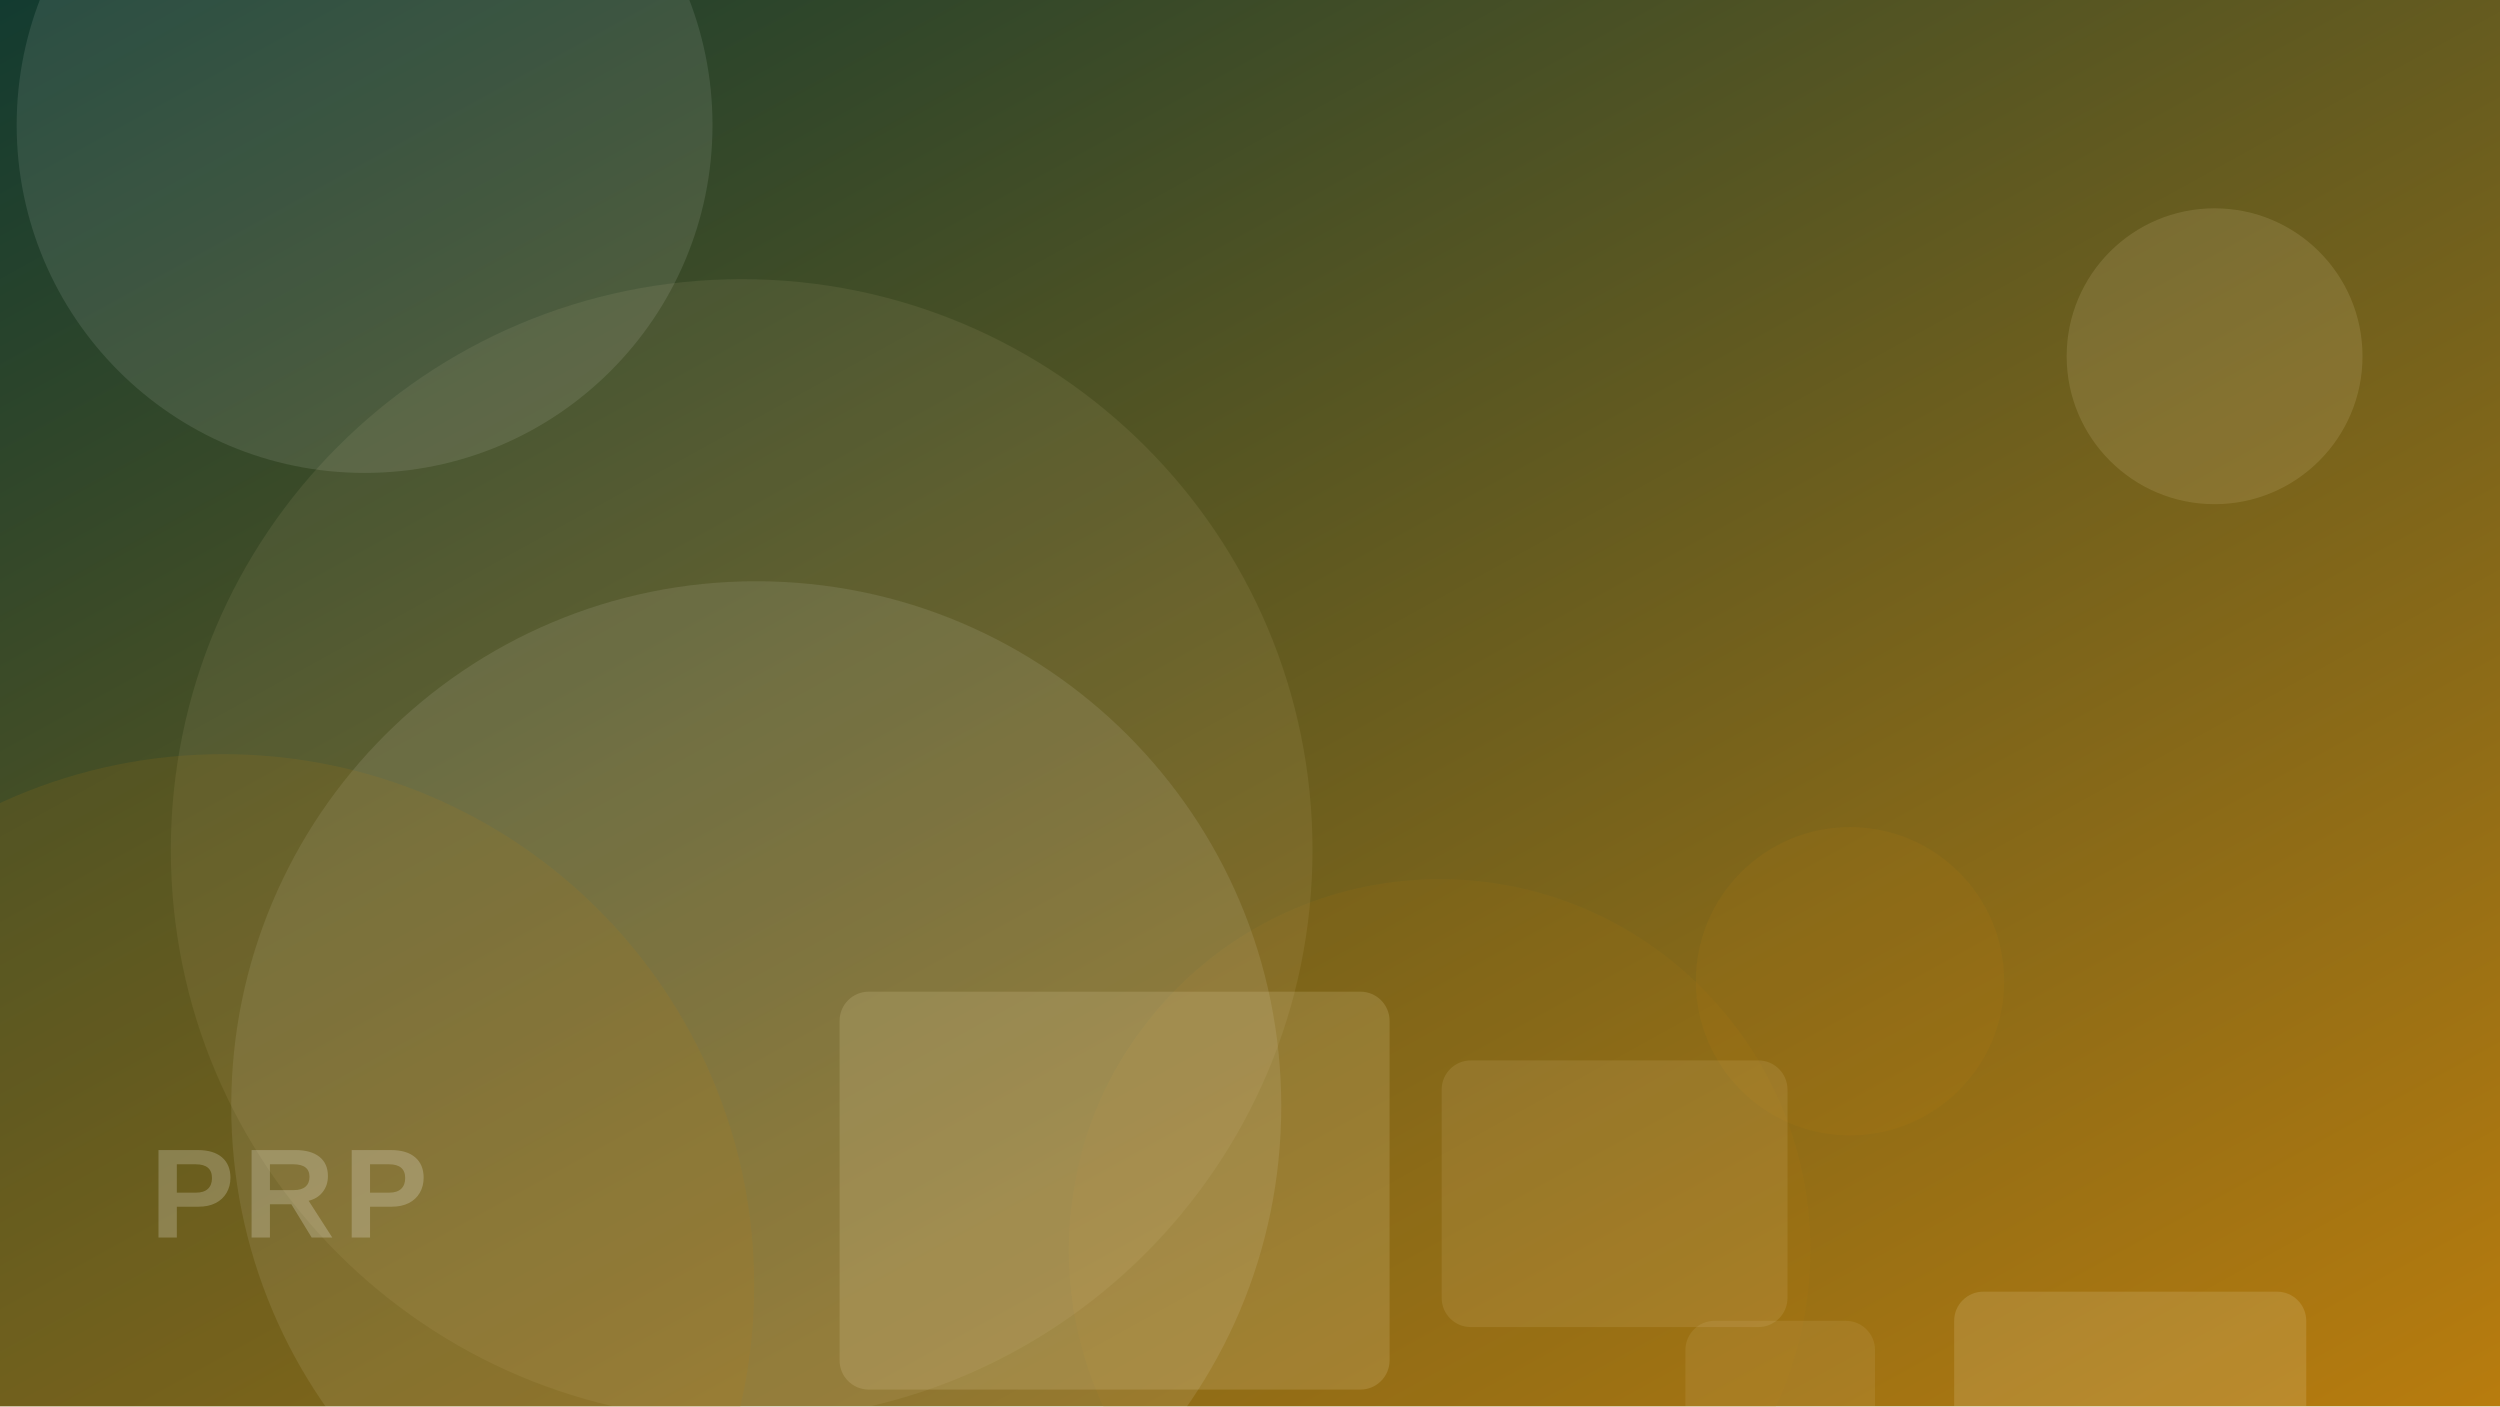
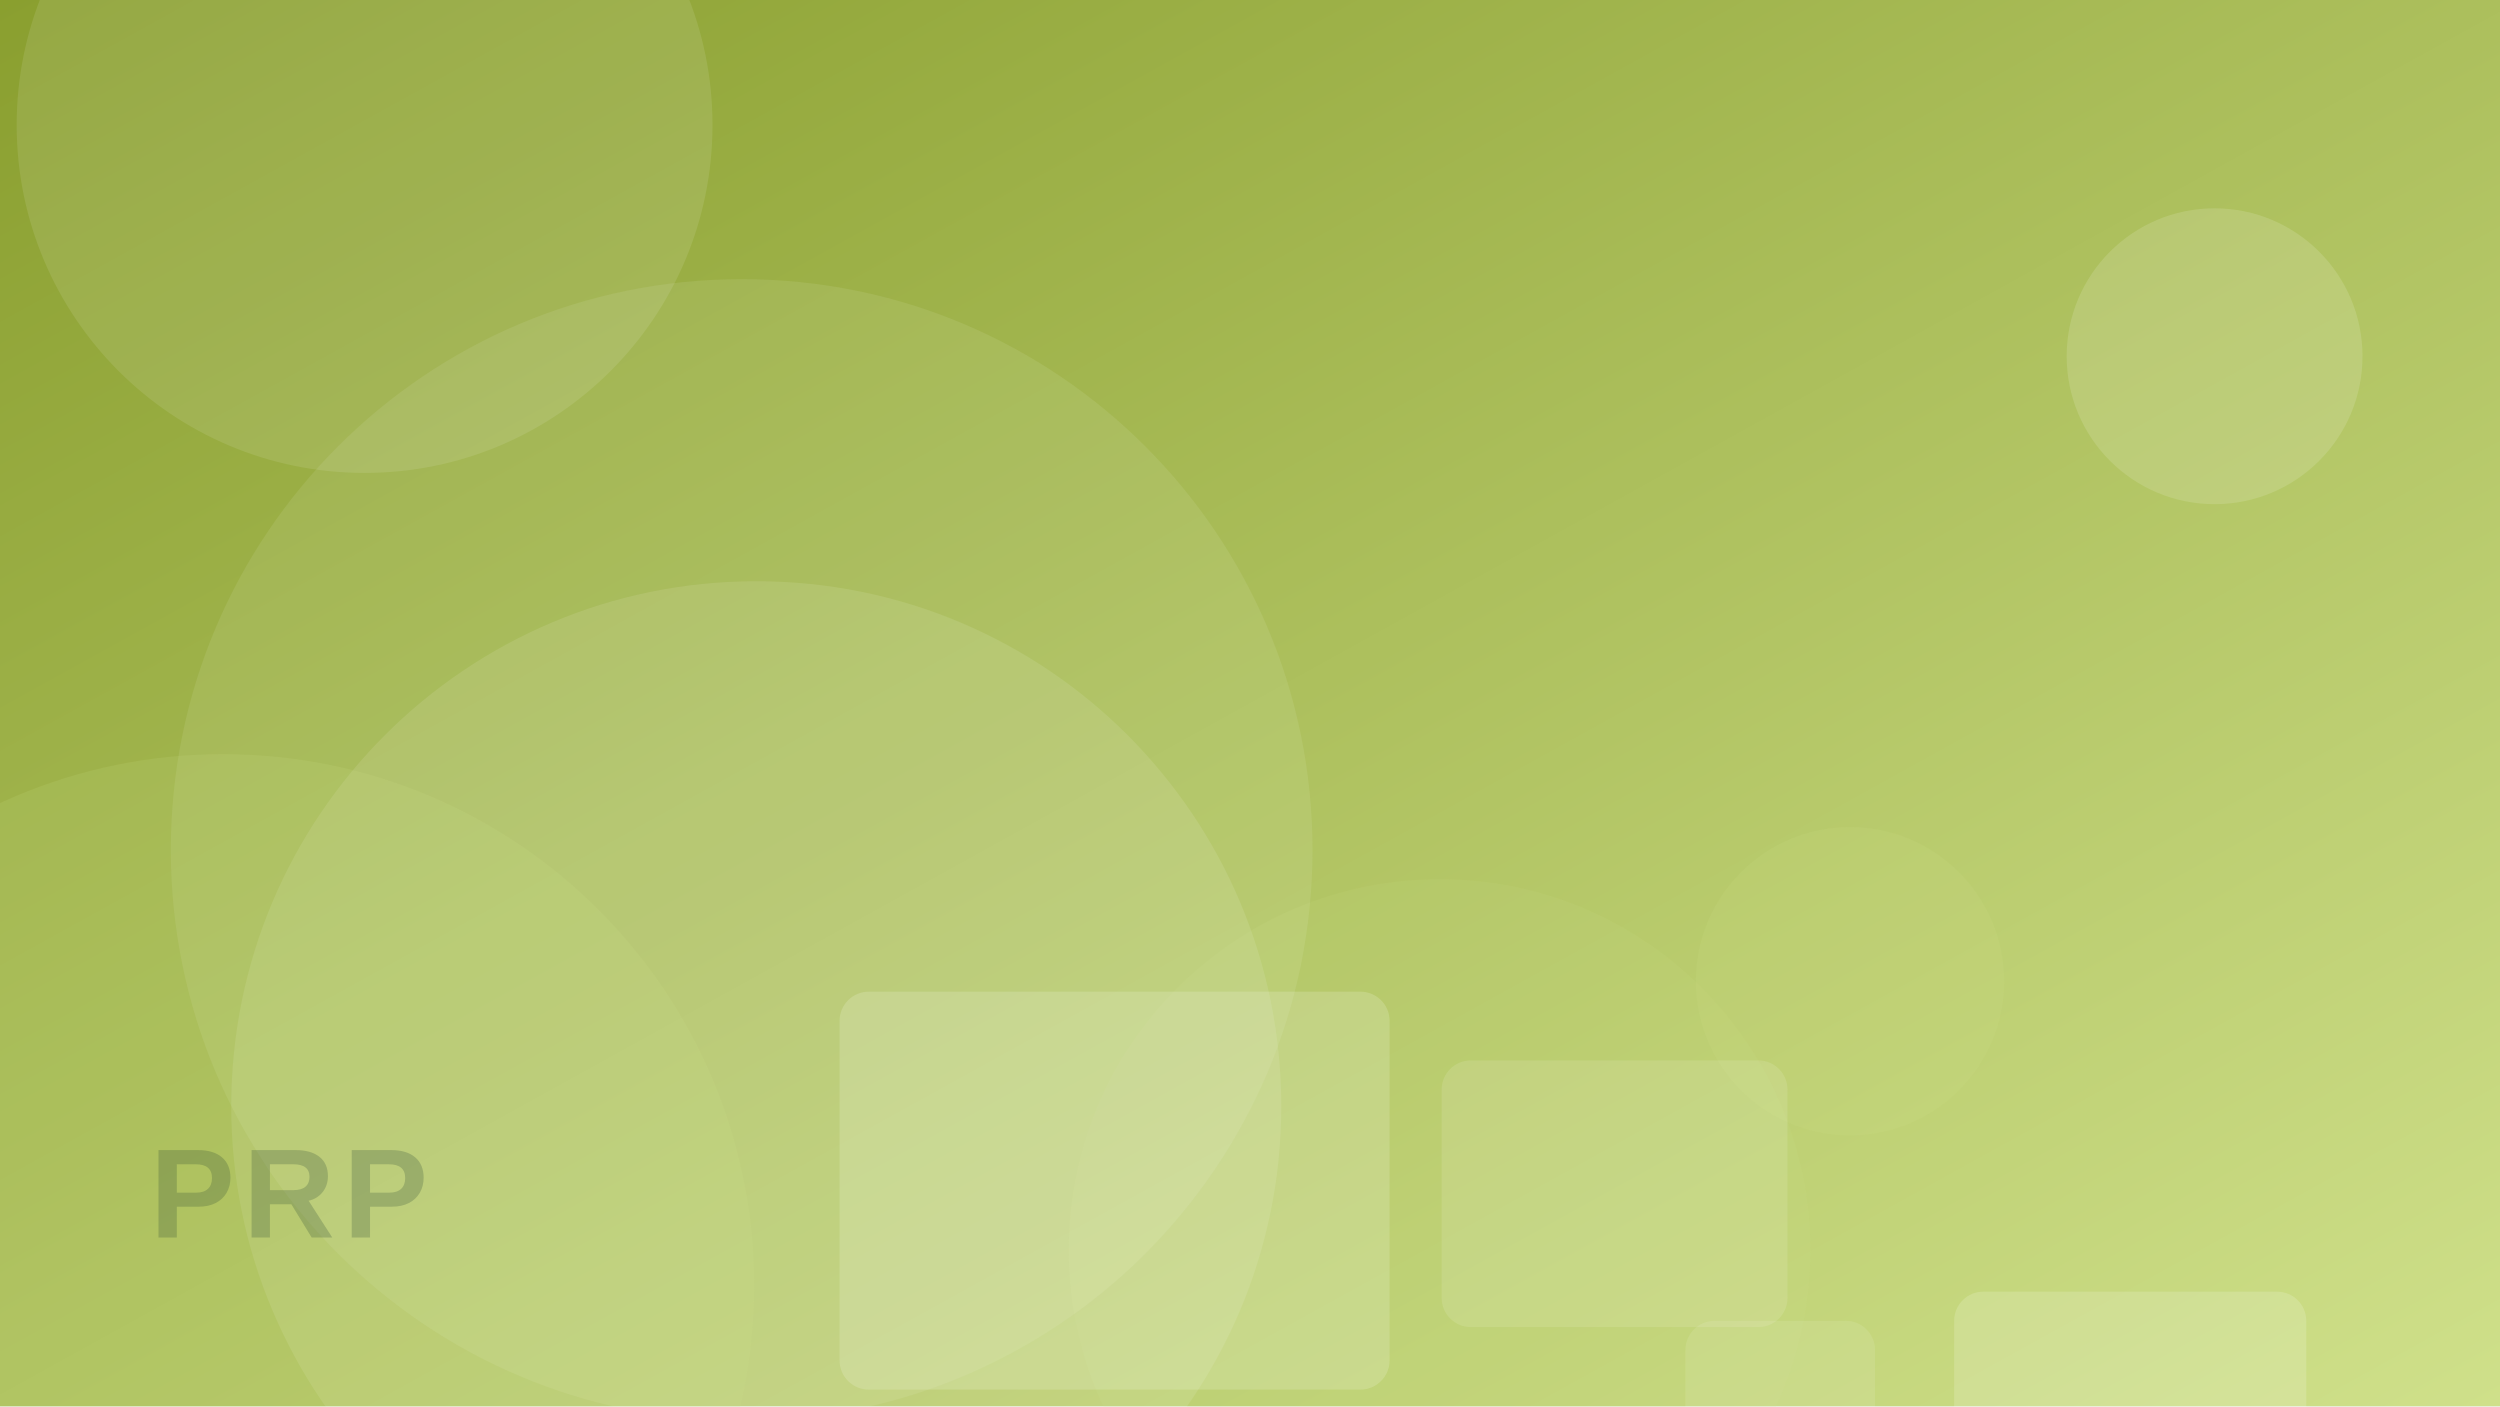
<svg xmlns="http://www.w3.org/2000/svg" viewBox="0 0 1200 675" width="1200" height="675" role="img" aria-label="Pertemuan Rutin PKK dan Arisan Ibu-Ibu">
  <defs>
    <linearGradient id="g" x1="0" y1="0" x2="1" y2="1">
-       <stop offset="0%" stop-color="#133b30" />
-       <stop offset="100%" stop-color="#b87c0e" />
+       <stop offset="0%" stop-color="#8a9f2f" />
+       <stop offset="100%" stop-color="#cfe08a" />
    </linearGradient>
  </defs>
  <rect width="1200" height="675" fill="url(#g)" />
-   <circle cx="691" cy="600" r="178" fill="#b87c0e" opacity="0.10" />
-   <circle cx="1063" cy="171" r="71" fill="#e6d3a3" opacity="0.15" />
+   <circle cx="691" cy="600" r="178" fill="#cfe08a" opacity="0.10" />
+   <circle cx="1063" cy="171" r="71" fill="#f6faea" opacity="0.15" />
  <circle cx="363" cy="531" r="252" fill="#ffffff" opacity="0.10" />
-   <circle cx="888" cy="471" r="74" fill="#b87c0e" opacity="0.13" />
-   <circle cx="356" cy="408" r="274" fill="#e6d3a3" opacity="0.09" />
+   <circle cx="888" cy="471" r="74" fill="#cfe08a" opacity="0.13" />
+   <circle cx="356" cy="408" r="274" fill="#f6faea" opacity="0.09" />
  <circle cx="175" cy="60" r="167" fill="#ffffff" opacity="0.10" />
-   <circle cx="107" cy="617" r="255" fill="#b87c0e" opacity="0.14" />
-   <rect x="938" y="620" width="169" height="172" rx="14" fill="#e6d3a3" opacity="0.19" />
-   <rect x="692" y="509" width="166" height="128" rx="14" fill="#e6d3a3" opacity="0.13" />
-   <rect x="809" y="634" width="91" height="243" rx="14" fill="#e6d3a3" opacity="0.11" />
-   <rect x="403" y="476" width="264" height="191" rx="14" fill="#e6d3a3" opacity="0.19" />
-   <text x="72" y="594" font-family="Segoe UI, Arial, sans-serif" font-size="61" font-weight="700" letter-spacing="4" fill="#ffffff" opacity="0.22">PRP</text>
+   <circle cx="107" cy="617" r="255" fill="#cfe08a" opacity="0.14" />
+   <rect x="938" y="620" width="169" height="172" rx="14" fill="#f6faea" opacity="0.19" />
+   <rect x="692" y="509" width="166" height="128" rx="14" fill="#f6faea" opacity="0.13" />
+   <rect x="809" y="634" width="91" height="243" rx="14" fill="#f6faea" opacity="0.11" />
+   <rect x="403" y="476" width="264" height="191" rx="14" fill="#f6faea" opacity="0.19" />
+   <text x="72" y="594" font-family="Segoe UI, Arial, sans-serif" font-size="61" font-weight="700" letter-spacing="4" fill="#0f2e26" opacity="0.20">PRP</text>
</svg>
